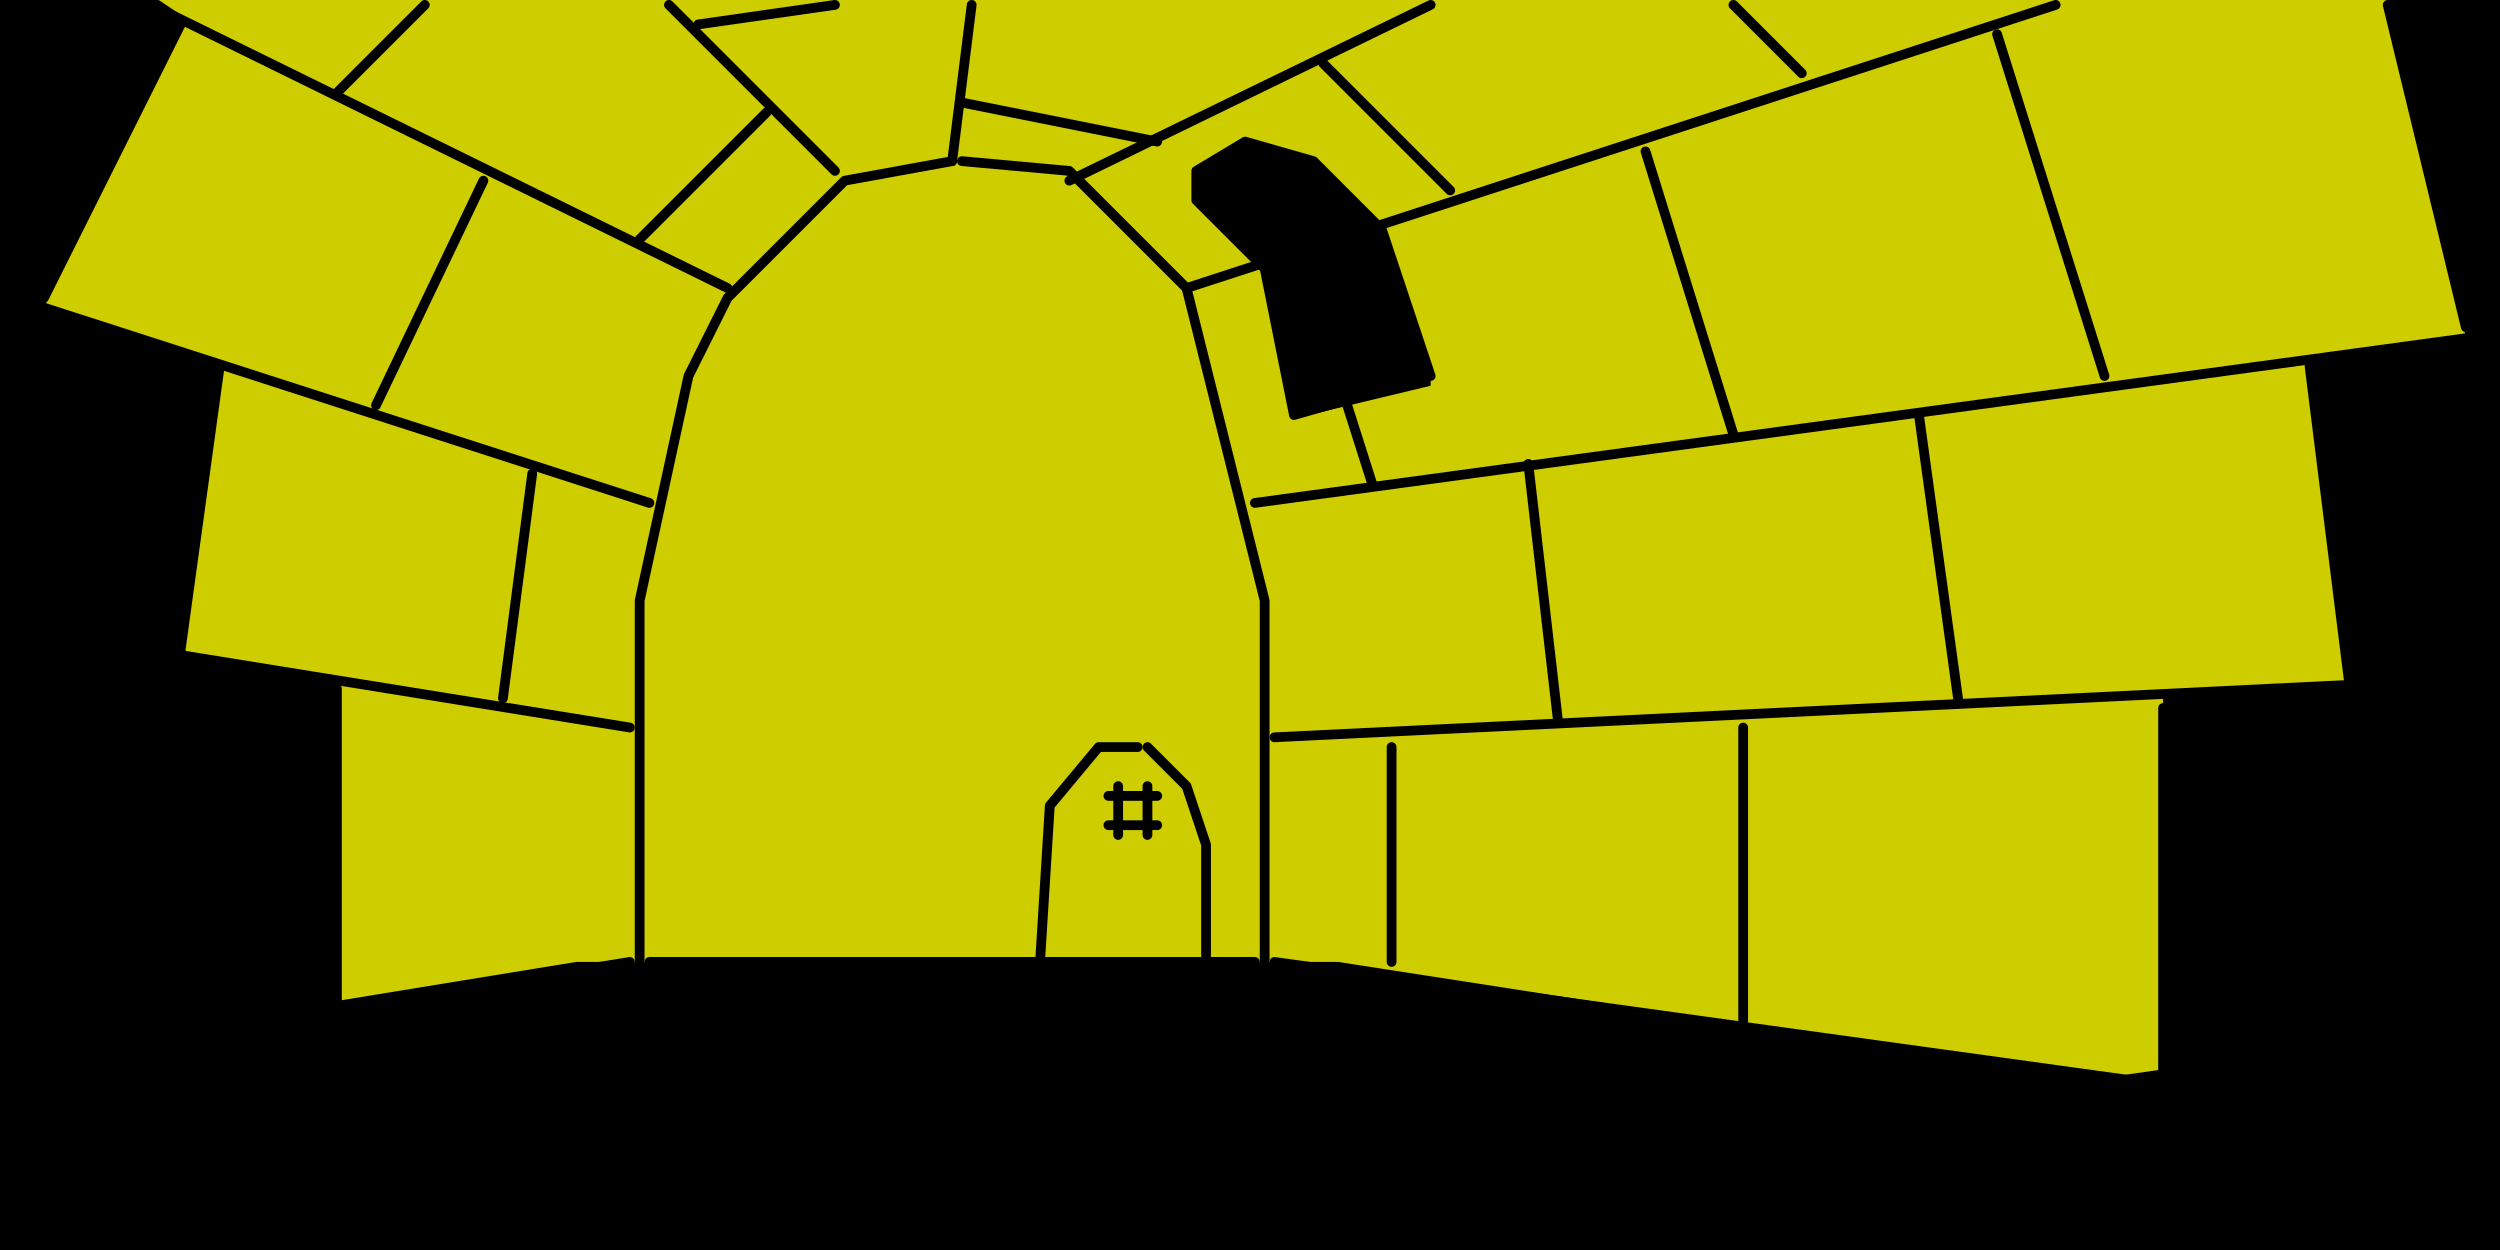
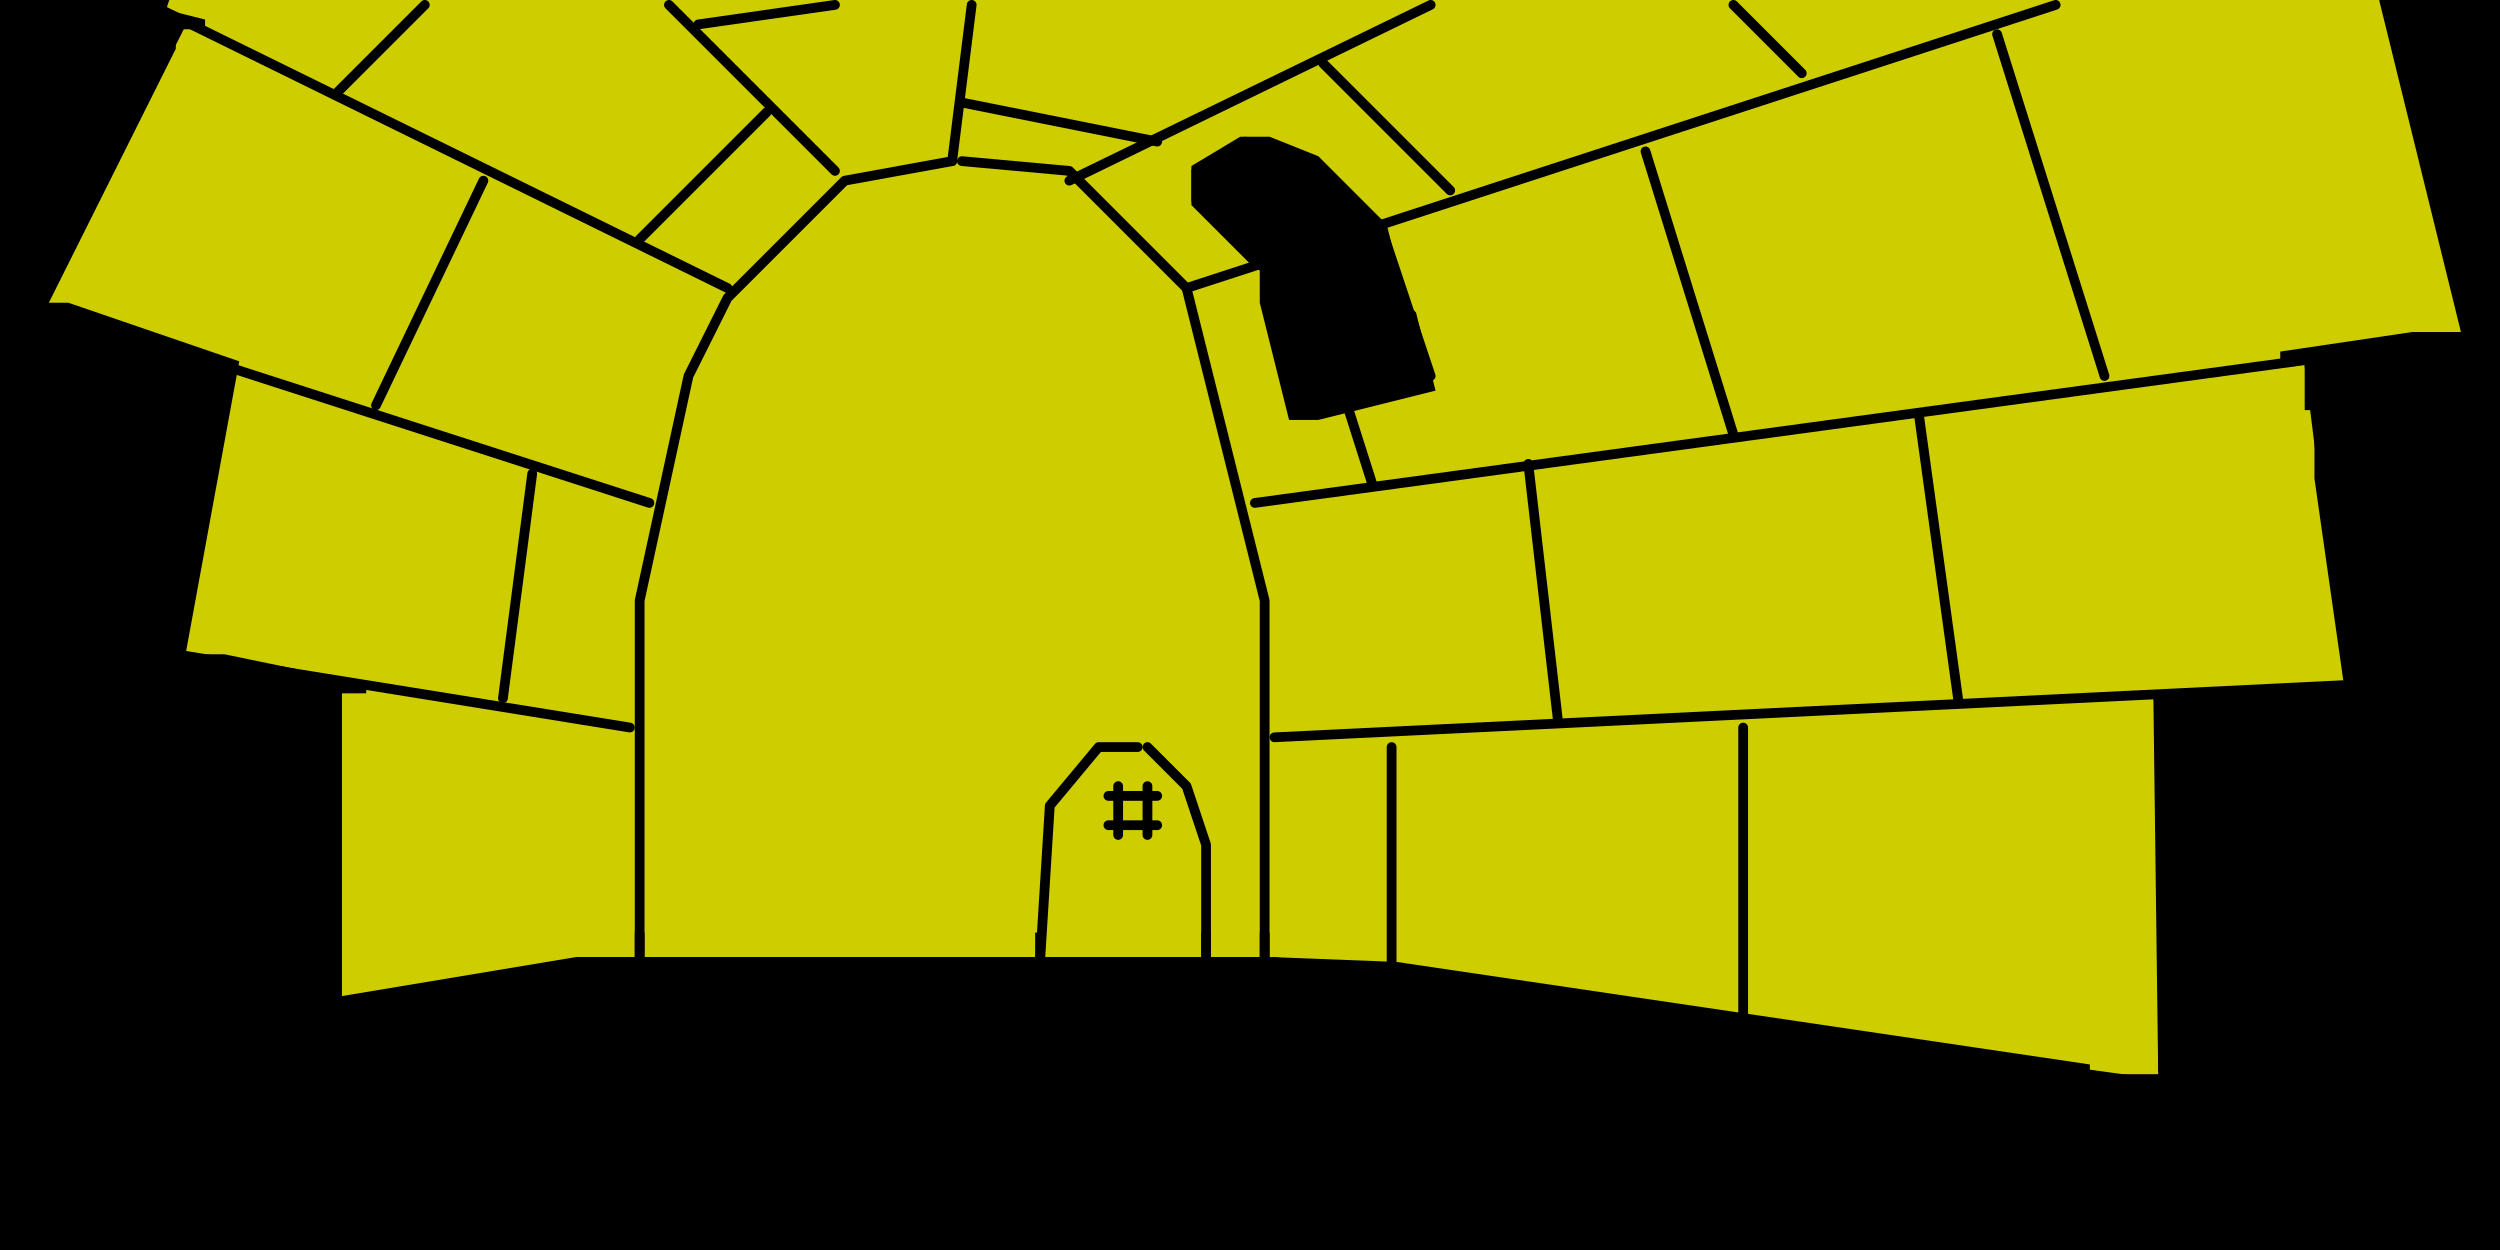
<svg xmlns="http://www.w3.org/2000/svg" viewBox="0 0 256 128" width="512" height="256">
  <g shape-rendering="crispEdges">
    <rect x="0" y="0" width="256" height="8" fill="#CDCD00" />
    <rect x="0" y="8" width="256" height="8" fill="#CDCD00" />
    <rect x="0" y="16" width="256" height="8" fill="#CDCD00" />
    <rect x="0" y="24" width="256" height="8" fill="#CDCD00" />
    <rect x="0" y="32" width="256" height="8" fill="#CDCD00" />
    <rect x="0" y="40" width="256" height="8" fill="#CDCD00" />
    <rect x="0" y="48" width="256" height="8" fill="#CDCD00" />
    <rect x="0" y="56" width="256" height="8" fill="#CDCD00" />
    <rect x="0" y="64" width="256" height="8" fill="#CDCD00" />
    <rect x="0" y="72" width="256" height="8" fill="#CDCD00" />
    <rect x="0" y="80" width="256" height="8" fill="#CDCD00" />
    <rect x="0" y="88" width="256" height="8" fill="#CDCD00" />
    <rect x="0" y="96" width="256" height="8" fill="#CDCD00" />
    <rect x="0" y="104" width="256" height="8" fill="#CDCD00" />
    <rect x="0" y="112" width="256" height="8" fill="#CDCD00" />
    <rect x="0" y="120" width="256" height="8" fill="#CDCD00" />
  </g>
-   <path fill="#000000" d="M134 42.5 132.5 42.5 129.5 27.5 122.5 21 122.5 17 127 14.5 135 16.5 141.5 23 146.5 38 146.5 39.5Z" />
-   <path fill="#000000" d="M256.5 1.5 256.5 128.5 -0.5 128.5 -0.5 -0.5 15.5 -0.5 18.5 1.5 4.5 31.5 22.5 37 18.5 67.5 34.5 69.5 34.5 102.5 59 98.5 137 98.5 214.5 110.5 221.5 109.5 221.5 71.5 240.5 70.5 236.5 36.5 252.5 34.5 244.5 -0.5 256.5 -0.5Z" />
+   <path fill="#000000" d="M144 31 145 32 147 40 135 43 132 43 129 31 129 27 128 27 122 21 122 17 127 14 130 14 135 16 142 23Z" />
+   <path fill="#000000" d="M256.5 1.5 256.5 128.5 -0.5 128.5 -0.5 -0.5 17.5 -0.5 17 1 21 2 21 3 18 3 18 5 5 31 7 31 24.5 37 19 67 23 67 37.5 70 37.5 71 35 71 35 102 59 98 65 98 65 95.5 66 95.5 66 98 106 98 106 95.5 107 95.5 107 98 123 98 123 95.5 124 95.5 124 98 129 98 129 95.5 130 95.5 130 98 143 98.5 214 109 214 110 221 110 220.5 71 240 70 237 49 237 42 236 42 236 37 233.5 37 233.5 36 247 34 252 34 243.5 -0.5 256.5 -0.5Z M21 3 21.5 3 21.5 3.5 21 3.5Z" />
  <g fill="none" stroke-width="1" stroke-linecap="round" stroke-linejoin="round">
    <path stroke="#000000" d="M132.5 42.5 129.5 27.5 122.5 20.5 122.5 17.5 127.5 14.5 134.5 16.5 141.5 23.5 146.5 38.5 132.5 42.5" />
    <path stroke="#000000" d="M65.5 98.5 65.5 61.5 70.5 38.5 74.5 30.5 86.5 18.5 97.5 16.5" />
    <path stroke="#000000" d="M106.5 98.5 107.5 82.5 112.5 76.5 116.5 76.5" />
    <path stroke="#000000" d="M123.5 98.5 123.5 86.5 121.5 80.5 117.5 76.5" />
    <path stroke="#000000" d="M64.5 98.5 2.5 108.5" />
    <path stroke="#000000" d="M64.5 74.5 2.5 64.5" />
    <path stroke="#000000" d="M66.5 51.5 4.5 31.5" />
    <path stroke="#000000" d="M74.5 29.5 15.5 0.5" />
    <path stroke="#000000" d="M85.5 17.5 68.5 0.5" />
    <path stroke="#000000" d="M97.5 16.5 99.5 0.5" />
    <path stroke="#000000" d="M109.5 18.5 146.5 0.5" />
    <path stroke="#000000" d="M121.5 29.5 210.5 0.5" />
    <path stroke="#000000" d="M128.5 51.5 253.5 34.5" />
    <path stroke="#000000" d="M130.5 75.5 253.5 69.5" />
    <path stroke="#000000" d="M130.5 98.5 253.5 115.5" />
    <path stroke="#000000" d="M51.5 71.5 54.5 48.5" />
    <path stroke="#000000" d="M65.5 24.5 78.5 11.5" />
    <path stroke="#000000" d="M98.5 10.5 118.5 14.5" />
    <path stroke="#000000" d="M133.5 27.5 140.5 49.5" />
    <path stroke="#000000" d="M142.5 76.5 142.5 98.5" />
    <path stroke="#000000" d="M178.5 74.5 178.5 104.5" />
    <path stroke="#000000" d="M221.5 72.5 221.5 109.5" />
    <path stroke="#000000" d="M240.5 69.5 236.5 37.5" />
    <path stroke="#000000" d="M200.5 71.5 196.5 42.5" />
    <path stroke="#000000" d="M159.5 73.5 156.5 47.5" />
    <path stroke="#000000" d="M177.5 44.5 168.5 15.5" />
    <path stroke="#000000" d="M215.5 38.5 204.5 3.5" />
    <path stroke="#000000" d="M148.5 19.5 135.5 6.5" />
    <path stroke="#000000" d="M184.5 7.5 177.5 0.5" />
    <path stroke="#000000" d="M34.5 102.5 34.5 70.5" />
    <path stroke="#000000" d="M18.5 66.5 22.5 37.5" />
    <path stroke="#000000" d="M38.5 41.5 49.5 18.5" />
    <path stroke="#000000" d="M4.5 30.5 18.5 2.5" />
    <path stroke="#000000" d="M34.5 9.5 43.5 0.5" />
    <path stroke="#000000" d="M71.5 2.5 85.5 0.5" />
    <path stroke="#000000" d="M129.5 98.5 129.5 61.5 121.5 29.5 109.5 17.5 98.5 16.5" />
    <path stroke="#000000" d="M66.5 98.5 128.5 98.5" />
    <path stroke="#000000" d="M252.5 33.5 244.5 0.5" />
    <path stroke="#000000" d="M114.5 80.5 114.5 85.5" />
    <path stroke="#000000" d="M117.5 80.5 117.5 85.5" />
    <path stroke="#000000" d="M113.5 81.5 118.5 81.5" />
    <path stroke="#000000" d="M113.5 84.5 118.5 84.5" />
  </g>
</svg>
